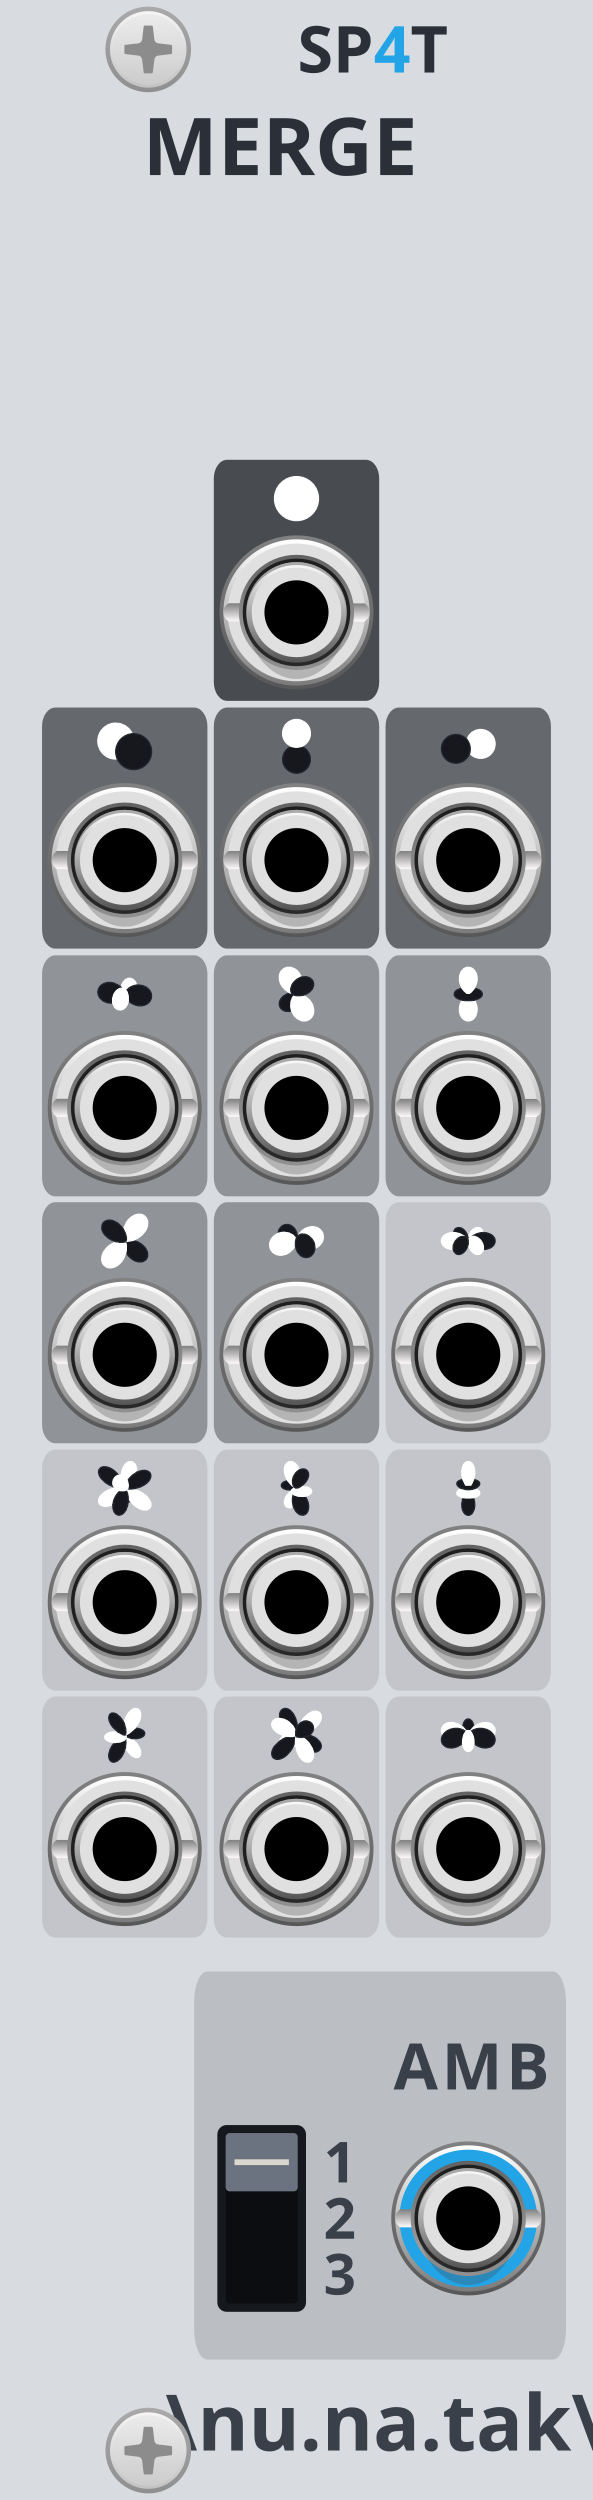
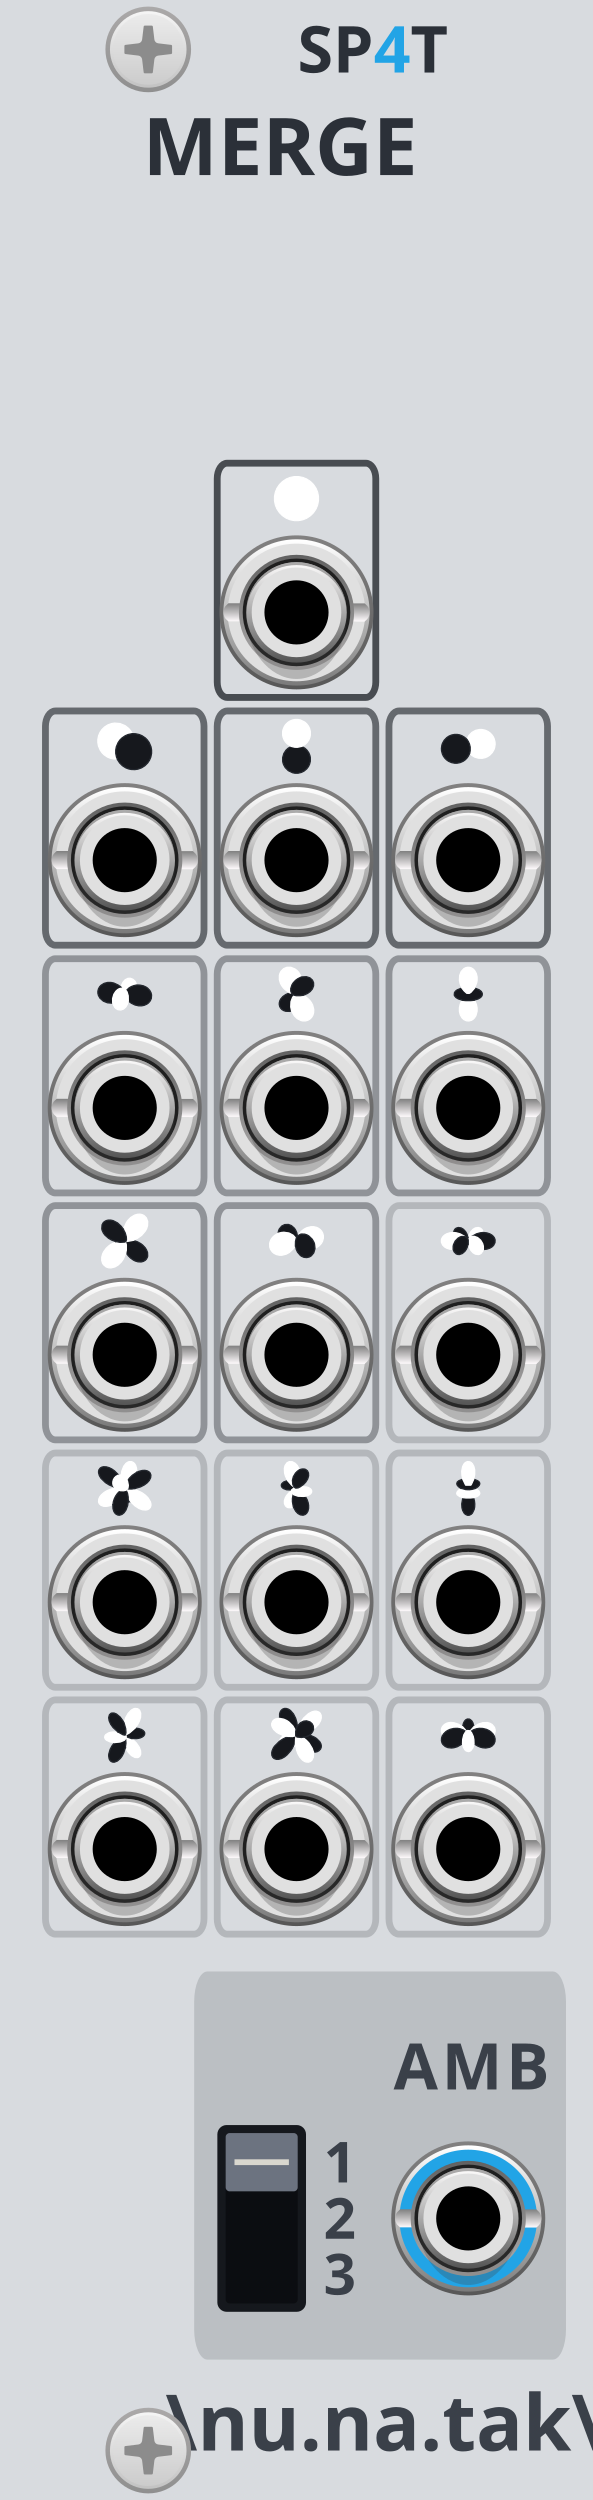
<svg xmlns="http://www.w3.org/2000/svg" xmlns:xlink="http://www.w3.org/1999/xlink" version="1.1" width="30.48mm" height="128.5mm" viewBox="0 0 30.48 128.5" id="svg8">
  <defs id="component-defs">
    <linearGradient id="screw-g1" gradientUnits="userSpaceOnUse" x1="219.999" y1="6477.4" x2="232.999" y2="6477.4" gradientTransform="matrix(6.123234e-17 1 1 -6.123234e-17 -6469.9 -219)">
      <stop offset="0" stop-color="#ABA9A9" id="stop1" />
      <stop offset="1" stop-color="#8F8F8F" id="stop2" />
    </linearGradient>
    <linearGradient id="screw-g2" gradientUnits="userSpaceOnUse" x1="220.687" y1="6477.4" x2="232.311" y2="6477.4" gradientTransform="matrix(6.123234e-17 1 1 -6.123234e-17 -6469.9 -219)">
      <stop offset="0.006" stop-color="#F5F5F5" id="stop3" />
      <stop offset="1" stop-color="#C2C2C2" id="stop4" />
    </linearGradient>
    <linearGradient id="screw-g3" gradientUnits="userSpaceOnUse" x1="221.134" y1="6477.4" x2="231.864" y2="6477.4" gradientTransform="matrix(6.123234e-17 1 1 -6.123234e-17 -6469.9 -219)">
      <stop offset="0.006" stop-color="#EBEBEB" id="stop5" />
      <stop offset="1" stop-color="#CCCCCC" id="stop6" />
    </linearGradient>
    <symbol id="ScrewSilver" viewBox="0 0 15 14.999">
      <circle fill="url(#screw-g1)" cx="7.5" cy="7.499" r="6.5" id="circle6" />
      <circle fill="url(#screw-g2)" cx="7.5" cy="7.499" r="5.812" id="circle7" />
      <circle fill="url(#screw-g3)" cx="7.5" cy="7.499" r="5.365" id="circle8" />
      <path fill="#8C8C8C" d="M10.969,6.81L9.005,6.575C8.704,6.539,8.466,6.301,8.43,5.999L8.196,4.037c-0.01-0.086-0.083-0.15-0.169-0.15H6.973c-0.086,0-0.159,0.064-0.169,0.15l-0.235,1.963C6.533,6.302,6.295,6.54,5.994,6.576L4.031,6.81c-0.086,0.01-0.15,0.083-0.15,0.169v1.054c0,0.086,0.064,0.159,0.15,0.169l1.963,0.235C6.296,8.473,6.533,8.71,6.569,9.012l0.235,1.963c0.01,0.086,0.083,0.15,0.169,0.15h1.054c0.086,0,0.159-0.064,0.169-0.15l0.235-1.963c0.036-0.301,0.274-0.539,0.575-0.575l1.962-0.235c0.086-0.01,0.15-0.083,0.15-0.169V6.979C11.119,6.893,11.054,6.82,10.969,6.81z" id="path8" />
    </symbol>
    <linearGradient id="jack-g16" gradientUnits="userSpaceOnUse" x1="-602.159" y1="1785.691" x2="-578.784" y2="1785.691" gradientTransform="matrix(0,1,1,0,-1773.841,602.399)">
      <stop offset="0" stop-color="#828181" id="stop8" />
      <stop offset="1" stop-color="#575757" id="stop9" />
    </linearGradient>
    <linearGradient id="jack-g17" gradientUnits="userSpaceOnUse" x1="1062.069" y1="-4091.69" x2="1084.274" y2="-4091.69" gradientTransform="rotate(90,-1509.304,-2570.536)">
      <stop offset="0.006" stop-color="#FFFFFF" id="stop10" />
      <stop offset="1" stop-color="#7A7A7A" id="stop11" />
    </linearGradient>
    <linearGradient id="jack-g18" gradientUnits="userSpaceOnUse" x1="58.862" y1="-54.641" x2="58.862" y2="-51.868" gradientTransform="matrix(1,0,0,-1,-47.00625,-41.32658)">
      <stop offset="0" stop-color="#FFFBFD" id="stop12" />
      <stop offset="1" stop-color="#808080" id="stop13" />
    </linearGradient>
    <linearGradient id="jack-g19" gradientUnits="userSpaceOnUse" x1="-1240.793" y1="-381.897" x2="-1223.316" y2="-381.897" gradientTransform="matrix(0,-1,-1,0,-370.0472,-1220.126)">
      <stop offset="0" stop-color="#B0AEAE" id="stop14" />
      <stop offset="1" stop-color="#616161" id="stop15" />
    </linearGradient>
    <linearGradient id="jack-g20" gradientUnits="userSpaceOnUse" x1="-1884.864" y1="21.483" x2="-1884.864" y2="6.22" gradientTransform="rotate(180,-936.5067,12.88983)">
      <stop offset="0" stop-color="#FFFEFE" id="stop16" />
      <stop offset="1" stop-color="#545454" id="stop17" />
    </linearGradient>
    <linearGradient xlink:href="#jack-g16" id="linearGradient17" gradientUnits="userSpaceOnUse" gradientTransform="matrix(0,1,1,0,-1773.841,602.399)" x1="-602.159" y1="1785.691" x2="-578.784" y2="1785.691" />
    <linearGradient xlink:href="#jack-g17" id="linearGradient18" gradientUnits="userSpaceOnUse" gradientTransform="rotate(90,-1509.304,-2570.536)" x1="1062.069" y1="-4091.69" x2="1084.274" y2="-4091.69" />
    <linearGradient xlink:href="#jack-g18" id="linearGradient19" gradientUnits="userSpaceOnUse" gradientTransform="matrix(1,0,0,-1,-47.00625,-41.32658)" x1="58.862" y1="-54.641" x2="58.862" y2="-51.868" />
    <linearGradient xlink:href="#jack-g19" id="linearGradient20" gradientUnits="userSpaceOnUse" gradientTransform="matrix(0,-1,-1,0,-370.0472,-1220.126)" x1="-1240.793" y1="-381.897" x2="-1223.316" y2="-381.897" />
    <linearGradient xlink:href="#jack-g20" id="linearGradient21" gradientUnits="userSpaceOnUse" gradientTransform="rotate(180,-936.5067,12.88983)" x1="-1884.864" y1="21.483" x2="-1884.864" y2="6.22" />
    <linearGradient xlink:href="#jack-g16" id="linearGradient1" gradientUnits="userSpaceOnUse" gradientTransform="matrix(0,1,1,0,-1773.841,602.399)" x1="-602.159" y1="1785.691" x2="-578.784" y2="1785.691" />
    <linearGradient xlink:href="#jack-g17" id="linearGradient2" gradientUnits="userSpaceOnUse" gradientTransform="rotate(90,-1509.304,-2570.536)" x1="1062.069" y1="-4091.69" x2="1084.274" y2="-4091.69" />
    <linearGradient xlink:href="#jack-g18" id="linearGradient3" gradientUnits="userSpaceOnUse" gradientTransform="matrix(1,0,0,-1,-47.00625,-41.32658)" x1="58.862" y1="-54.641" x2="58.862" y2="-51.868" />
    <linearGradient xlink:href="#jack-g19" id="linearGradient4" gradientUnits="userSpaceOnUse" gradientTransform="matrix(0,-1,-1,0,-370.0472,-1220.126)" x1="-1240.793" y1="-381.897" x2="-1223.316" y2="-381.897" />
    <linearGradient xlink:href="#jack-g20" id="linearGradient5" gradientUnits="userSpaceOnUse" gradientTransform="rotate(180,-936.5067,12.88983)" x1="-1884.864" y1="21.483" x2="-1884.864" y2="6.22" />
    <symbol id="SP4TAmbiPort" viewBox="0 0 23.7 23.7">
      <path d="m 11.85,23.615 c -6.445,0 -11.688,-5.243 -11.688,-11.687 0,-6.445 5.243,-11.688 11.688,-11.688 6.445,0 11.687,5.243 11.687,11.688 0,6.444 -5.243,11.687 -11.687,11.687 z" id="path9" style="fill:url(#linearGradient17)" />
      <circle cx="11.85" cy="11.94" r="11.102" id="circle9" style="fill:url(#linearGradient18)" />
      <circle fill="#22A4E6" cx="11.85" cy="11.94" r="10.444" id="circle10" />
      <path d="M 1.521,10.542 1.092,10.958 C 0.652,11.537 0.655,12.339 1.099,12.915 l 0.398,0.369 20.7,0.03 0.402,-0.384 c 0.46,-0.573 0.463,-1.387 0.008,-1.964 L 22.198,10.565 Z" id="path10" style="fill:url(#linearGradient19)" />
      <circle cx="11.85" cy="11.928" r="8.738" id="circle11" style="fill:url(#linearGradient20)" />
      <circle fill="#1f1f1f" cx="11.85" cy="11.928" r="8.167" id="circle12" />
      <path opacity="0.28" fill="#404040" d="m 11.85,4.297 c 4.213,0 7.629,3.782 7.629,8.448 0,4.666 -3.415,9.288 -7.629,9.288 -4.213,0 -7.629,-4.622 -7.629,-9.288 0,-4.666 3.415,-8.448 7.629,-8.448 z" id="path12" />
      <circle cx="11.85" cy="11.928" r="7.631" id="circle13" style="fill:url(#linearGradient21)" />
      <circle fill="#e0e0e0" cx="11.85" cy="11.928" r="6.8" id="circle14" />
      <g opacity="0.43" id="g16">
        <path fill="#404040" d="m 11.85,4.746 c 4.175,0 7.561,3.257 7.623,7.296 0.001,-0.038 0.006,-0.075 0.006,-0.114 0,-4.215 -3.415,-7.631 -7.629,-7.631 -4.213,0 -7.629,3.417 -7.629,7.631 0,0.038 0.005,0.076 0.006,0.114 0.062,-4.039 3.448,-7.296 7.623,-7.296 z" id="path14" />
        <path opacity="0.28" fill="#404040" d="m 4.227,12.042 c -0.001,0.037 -0.006,0.073 -0.006,0.111 0,4.091 3.415,7.407 7.629,7.407 -4.175,-0 -7.561,-3.356 -7.623,-7.517 z" id="path15" />
        <path opacity="0.28" fill="#404040" d="m 11.85,19.559 c 4.213,0 7.629,-3.316 7.629,-7.407 0,-0.037 -0.005,-0.073 -0.006,-0.111 -0.062,4.162 -3.448,7.517 -7.623,7.517 z" id="path16" />
      </g>
      <circle fill="#000000" cx="11.85" cy="11.928" r="4.867" id="circle16" />
    </symbol>
    <symbol id="PJ301M" viewBox="0 0 23.7 23.7">
      <path d="m 11.85,23.615 c -6.445,0 -11.688,-5.243 -11.688,-11.687 0,-6.445 5.243,-11.688 11.688,-11.688 6.445,0 11.687,5.243 11.687,11.688 0,6.444 -5.243,11.687 -11.687,11.687 z" id="path1" style="fill:url(#linearGradient1)" />
      <circle cx="11.85" cy="11.94" r="11.102" id="circle1" style="fill:url(#linearGradient2)" />
      <circle fill="#e0e0e0" cx="11.85" cy="11.94" r="10.444" id="circle2" />
      <path d="M 1.521,10.542 1.092,10.958 C 0.652,11.537 0.655,12.339 1.099,12.915 l 0.398,0.369 20.7,0.03 0.402,-0.384 c 0.46,-0.573 0.463,-1.387 0.008,-1.964 L 22.198,10.565 Z" id="path2" style="fill:url(#linearGradient3)" />
      <circle cx="11.85" cy="11.928" r="8.738" id="circle3" style="fill:url(#linearGradient4)" />
      <circle fill="#1f1f1f" cx="11.85" cy="11.928" r="8.167" id="circle4" />
      <path opacity="0.28" fill="#404040" d="m 11.85,4.297 c 4.213,0 7.629,3.782 7.629,8.448 0,4.666 -3.415,9.288 -7.629,9.288 -4.213,0 -7.629,-4.622 -7.629,-9.288 0,-4.666 3.415,-8.448 7.629,-8.448 z" id="path4" />
      <circle cx="11.85" cy="11.928" r="7.631" id="circle5" style="fill:url(#linearGradient5)" />
      <circle fill="#e0e0e0" cx="11.85" cy="11.928" r="6.8" id="circle9-9" />
      <g opacity="0.43" id="g11">
        <path fill="#404040" d="m 11.85,4.746 c 4.175,0 7.561,3.257 7.623,7.296 0.001,-0.038 0.006,-0.075 0.006,-0.114 0,-4.215 -3.415,-7.631 -7.629,-7.631 -4.213,0 -7.629,3.417 -7.629,7.631 0,0.038 0.005,0.076 0.006,0.114 0.062,-4.039 3.448,-7.296 7.623,-7.296 z" id="path9-7" />
        <path opacity="0.28" fill="#404040" d="m 4.227,12.042 c -0.001,0.037 -0.006,0.073 -0.006,0.111 0,4.091 3.415,7.407 7.629,7.407 -4.175,-0 -7.561,-3.356 -7.623,-7.517 z" id="path10-5" />
        <path opacity="0.28" fill="#404040" d="m 11.85,19.559 c 4.213,0 7.629,-3.316 7.629,-7.407 0,-0.037 -0.005,-0.073 -0.006,-0.111 -0.062,4.162 -3.448,7.517 -7.623,7.517 z" id="path11" />
      </g>
      <circle fill="#000000" cx="11.85" cy="11.928" r="4.867" id="circle11-6" />
    </symbol>
    <symbol id="SP4TSwitchThree" viewBox="0 0 13.457 28.348">
      <rect fill="#15181D" x="0" y="0" width="13.457" height="28.348" rx="1.418" id="rect29" />
      <rect fill="#0B0D11" x="1.258" y="1.216" width="10.941" height="25.862" rx="0.6" id="rect30" />
      <rect fill="#6C7380" x="1.258" y="1.216" width="10.941" height="8.847" rx="0.6" id="rect31" />
      <rect fill="#D9D7CE" x="2.6" y="5.201" width="8.257" height="0.877" id="rect32" />
    </symbol>
  </defs>
  <g id="panel">
    <rect id="background" x="0" y="0" width="30.48" height="128.5" fill="#d8dbdf" />
    <rect style="fill:#bbbfc3;stroke:none;stroke-width:0.915" id="rect138-0" width="19.112" height="19.948" x="9.98" y="101.335" rx="0.677" ry="1.552" />
    <text id="brand" x="19.76" y="125.958" font-family="'Rounded Mplus 1c', 'Arial Rounded MT Bold', sans-serif" font-size="4" font-weight="700" text-anchor="middle" fill="#3a4049">\nu.na.tak\</text>
    <text x="24.135" y="107.4" id="text46" style="font-weight:600;font-size:3.3px;font-family:'Barlow Condensed', 'Arial Narrow', sans-serif;letter-spacing:0.2;text-anchor:middle;fill:#3a4049">
      <tspan id="tspan85" x="24.235" y="107.4">AMB</tspan>
    </text>
    <g id="g1" transform="translate(27.285,4.221)">
      <text id="title" x="-12.889" y="4.779" style="font-weight:bold;font-size:4.1px;font-family:'Rounded Mplus 1c', 'Arial Rounded MT Bold', sans-serif;text-anchor:middle;fill:#2b3038">
        <tspan id="tspan16" x="-12.889" y="4.779">MERGE</tspan>
      </text>
      <text id="text150" x="-8.13" y="-0.493" style="font-weight:bold;font-size:3.321px;font-family:'Rounded Mplus 1c', 'Arial Rounded MT Bold', sans-serif;text-anchor:middle;fill:#2b3038;stroke-width:0.81">
        <tspan id="tspan153" x="-8.13" y="-0.493" style="stroke-width:0.81">SP<tspan fill="#22a4e6" id="title-accent">4</tspan>T</tspan>
      </text>
    </g>
-     <rect style="opacity:0.8;fill:#484c51;stroke:none" id="rect34" width="8.5" height="12.39" x="19.818" y="36.369" rx="0.684" ry="0.964" />
-     <rect style="opacity:0.8;fill:#484c51;stroke:none" id="rect21" width="8.5" height="12.39" x="10.99" y="36.369" rx="0.684" ry="0.964" />
-     <rect style="opacity:0.8;fill:#484c51;stroke:none" id="rect47" width="8.5" height="12.39" x="2.161" y="36.369" rx="0.684" ry="0.964" />
+     <rect style="opacity:0.8;fill:none;stroke:#484c51;stroke-width:0.35" id="rect34" width="8.15" height="12.04" x="19.993" y="36.544" rx="0.509" ry="0.789" />
+     <rect style="opacity:0.8;fill:none;stroke:#484c51;stroke-width:0.35" id="rect21" width="8.15" height="12.04" x="11.165" y="36.544" rx="0.509" ry="0.789" />
+     <rect style="opacity:0.8;fill:none;stroke:#484c51;stroke-width:0.35" id="rect47" width="8.15" height="12.04" x="2.336" y="36.544" rx="0.509" ry="0.789" />
    <g fill-rule="evenodd" stroke-width="2.2" stroke-linejoin="round" id="g2-7" transform="matrix(0.03,0,0,0.03,22.57143,36.86622)">
      <path d="m 73.72,70.32 -6.6,-0.21 -6.19,-1.85 -4.54,-2.69 -4.22,-4.02 1.03,-4.33 -0.21,-7.63 -1.65,-5.37 -3.71,-5.98 3.3,-6.81 5.26,-5.46 6.39,-3.51 6.6,-1.44 h 3.92 l 5.37,1.03 5.15,2.27 3.51,2.47 2.99,2.99 2.48,3.51 1.65,3.51 1.44,5.57 0.21,4.12 -0.83,5.57 -1.03,3.1 -2.89,5.15 -4.43,4.65 -3.72,2.47 -4.33,1.86 z" id="path1-0" style="fill:#ffffff;stroke:#ffffff" />
      <path d="M 30.61,78.78 H 26.69 L 21.33,77.74 16.17,75.48 12.66,73 9.67,70.01 7.2,66.5 5.55,63 4.1,57.43 3.9,53.3 l 0.82,-5.57 1.03,-3.09 2.89,-5.16 4.44,-4.64 3.71,-2.48 4.33,-1.85 4.95,-1.03 h 5.16 l 3.51,0.61 4.12,1.45 4.54,2.68 4.23,3.61 2.47,3.92 1.86,4.12 1.24,5.16 v 6.19 l -0.83,4.74 -2.68,5.16 -2.27,3.1 -2.78,2.78 -3.51,2.48 -5.16,2.26 z" id="path2-4" style="fill:#16181d;stroke:#23272e" />
    </g>
    <g fill-rule="evenodd" stroke-width="2.2" stroke-linejoin="round" id="g2-0" transform="matrix(0.03,0,0,0.03,13.74278,36.86622)">
      <path d="m 52.59,95.9 h -5.38 l -3.98,-0.8 -7.37,-3.58 -5.28,-5.28 -2.78,-4.98 -1,-2.98 -0.6,-2.99 v -6.17 l 1.99,-6.97 3.59,-5.58 3.48,-3.28 4.39,-2.59 0.79,-1 8.17,1.79 4.58,-0.2 6.17,-1.59 0.8,1 4.38,2.59 3.28,3.08 3.19,4.58 1.79,4.38 0.8,3.79 v 6.17 l -1.2,4.98 -1.99,4.18 -2.99,3.98 -4.68,3.89 -4.38,2.19 z" id="path1-6" style="fill:#16181d;stroke:#23272e" />
      <path d="M 51.19,51.49 46.61,51.29 40.64,49.9 34.27,45.72 30.98,42.23 28.79,38.85 27,34.47 26.2,30.68 v -6.17 l 0.6,-2.99 2.19,-5.37 2.19,-3.39 3.69,-3.68 3.18,-2.19 5.18,-2.19 3.98,-0.8 h 5.38 l 3.98,0.8 7.37,3.58 3.29,2.89 3.18,4.18 1.99,4.18 1.2,4.98 v 6.17 l -0.8,3.79 -1.79,4.38 -2.99,4.38 -3.48,3.29 -5.38,3.38 z" id="path2-5" style="fill:#ffffff;stroke:#ffffff" />
    </g>
    <g fill-rule="evenodd" stroke-width="2.2" stroke-linejoin="round" id="g2-3" transform="matrix(0.03,0,0,0.03,4.91514,36.86712)">
      <path d="M 36.89,71.46 H 31.24 L 25.07,70.17 20.19,68.12 14.54,64.26 11.32,61.05 7.98,56.42 4.9,49.23 3.87,43.58 v -5.66 l 1.29,-6.42 2.31,-5.4 3.08,-4.63 4.76,-4.75 5.65,-3.6 6.43,-2.31 5.14,-0.77 9.25,0.77 8.73,3.6 6.04,4.75 2.83,3.34 3.34,5.4 -1.16,0.64 -5.91,1.03 -6.68,3.08 -3.85,2.83 -3.47,3.47 -3.09,4.37 -3.08,7.19 -1.03,5.66 0.26,7.71 z" id="path1-85" style="fill:#ffffff;stroke:#ffffff" />
      <path d="m 67.22,89.7 -6.43,-0.25 -4.62,-1.03 -4.63,-1.8 -5.65,-3.6 -4.76,-4.75 -4.36,-6.68 0.25,-0.52 -1.28,-2.82 -1.29,-6.43 v -5.65 l 1.03,-5.66 3.08,-7.19 3.09,-4.37 3.47,-3.47 5.65,-3.85 4.88,-2.06 7.2,-1.54 5.65,0.25 6.17,1.29 4.88,2.06 5.66,3.85 3.21,3.21 3.34,4.63 3.08,7.19 1.03,5.66 v 5.65 l -1.28,6.43 -2.32,5.39 -3.08,4.63 -4.75,4.75 -5.66,3.6 -6.42,2.31 z" id="path2-1" style="fill:#16181d;stroke:#23272e" />
    </g>
-     <rect style="fill:#484c51;stroke:none" id="rect137" width="8.5" height="12.39" x="10.99" y="23.633" rx="0.684" ry="0.964" />
+     <rect style="fill:none;stroke:#484c51;stroke-width:0.35" id="rect137" width="8.15" height="12.04" x="11.165" y="23.808" rx="0.509" ry="0.789" />
    <path d="M 15.342,26.763 H 15.137 l -0.224,-0.043 -0.2,-0.081 -0.2,-0.134 -0.15,-0.15 -0.134,-0.2 -0.081,-0.2 -0.043,-0.224 v -0.205 l 0.043,-0.224 0.081,-0.2 0.134,-0.2 0.15,-0.15 0.2,-0.134 0.2,-0.081 0.224,-0.043 h 0.205 l 0.224,0.043 0.2,0.081 0.2,0.134 0.15,0.15 0.134,0.2 0.081,0.2 0.043,0.224 v 0.205 l -0.043,0.224 -0.081,0.2 -0.134,0.2 -0.15,0.15 -0.2,0.134 -0.2,0.081 z" id="path1-2" style="fill:#ffffff;fill-rule:evenodd;stroke:#ffffff;stroke-width:0.054;stroke-linejoin:round" />
-     <rect style="opacity:0.5;fill:#484c51;stroke:none" id="rect40" width="8.5" height="12.39" x="19.818" y="49.103" rx="0.684" ry="0.964" />
-     <rect style="opacity:0.5;fill:#484c51;stroke:none" id="rect41" width="8.5" height="12.39" x="10.99" y="49.103" rx="0.684" ry="0.964" />
-     <rect style="opacity:0.5;fill:#484c51;stroke:none" id="rect42" width="8.5" height="12.39" x="2.161" y="49.103" rx="0.684" ry="0.964" />
+     <rect style="opacity:0.5;fill:none;stroke:#484c51;stroke-width:0.35" id="rect40" width="8.15" height="12.04" x="19.993" y="49.278" rx="0.509" ry="0.789" />
+     <rect style="opacity:0.5;fill:none;stroke:#484c51;stroke-width:0.35" id="rect41" width="8.15" height="12.04" x="11.165" y="49.278" rx="0.509" ry="0.789" />
+     <rect style="opacity:0.5;fill:none;stroke:#484c51;stroke-width:0.35" id="rect42" width="8.15" height="12.04" x="2.336" y="49.278" rx="0.509" ry="0.789" />
    <g fill-rule="evenodd" stroke-width="2.2" stroke-linejoin="round" id="g4-59" transform="matrix(0.03,0,0,0.03,13.74293,49.59772)">
      <path d="M 38.02,79.63 31.6,79.42 28.18,78.35 24.97,76.42 22.51,73.75 21.22,71.4 20.37,67.97 v -2.78 l 0.85,-3.64 1.5,-2.99 3.75,-4.39 4.92,-3.42 6.63,-3 h 1.28 l 2.14,0.86 3.21,2.78 1.61,0.54 -3,3.63 -2.78,7.28 -0.43,8.98 1.71,7.06 z" id="path1-83" style="fill:#16181d;stroke:#23272e" />
      <path d="m 41.44,48.61 -3.21,-0.86 -2.99,-1.92 -4.92,-3.64 -2.89,-2.89 -3,-4.06 -2.14,-4.07 -1.71,-5.99 v -7.27 l 0.86,-3.21 1.92,-3.85 4.39,-4.39 5.56,-2.35 h 7.06 l 6.85,2.78 3.42,2.57 2.89,3.1 4.71,7.91 -0.54,0.75 -5.56,2.36 -3.85,2.78 -3.75,3.96 -2.35,3.63 -2.14,6.42 v 4.5 z" id="path2-0" style="fill:#ffffff;stroke:#ffffff" />
      <path d="M 65.19,95.89 H 60.7 l -3,-0.64 -6.42,-3.21 -5.02,-4.81 -4.71,-7.92 -1.5,-7.49 0.43,-8.98 2.78,-7.28 2.89,-3.53 3.21,0.64 h 6.84 l 5.35,-0.64 5.57,3.64 5.24,4.81 2.99,4.07 2.14,4.06 1.93,7.71 -0.22,5.56 -1.28,4.28 -2.14,3.64 -2.89,2.88 -3.63,2.14 z" id="path3-90" style="fill:#ffffff;stroke:#ffffff" />
      <path d="m 56.2,52.67 h -6.84 l -3,-0.64 -2.78,-1.28 -1.82,-1.82 -1.71,-4.06 v -4.5 l 2.14,-6.42 2.35,-3.63 3.75,-3.96 3.85,-2.78 6.2,-3 8.56,-0.43 5.99,1.93 4.39,3.96 1.92,4.49 v 5.35 l -2.13,5.35 -3.75,4.38 -4.49,3.21 -7.06,3.21 z" id="path4-7" style="fill:#16181d;stroke:#23272e" />
    </g>
    <g fill-rule="evenodd" stroke-width="2.2" stroke-linejoin="round" id="g3-6" transform="matrix(0.03,0,0,0.03,22.57143,49.60072)">
      <path d="M 51.01,95.9 46.57,95.5 42.33,93.48 39.21,90.55 36.18,85.31 34.77,79.46 V 73.4 l 1.21,-5.85 3.13,-7.36 6.05,0.81 h 9.48 l 6.05,-0.81 3.13,7.36 1.21,5.85 v 5.85 l -2.02,7.47 -2.42,3.83 -2.32,2.32 -2.82,1.82 z" id="path1-838" style="fill:#ffffff;stroke:#ffffff" />
      <path d="m 54.64,61 h -9.48 l -6.26,-0.61 -0.6,-0.6 -5.45,-1.62 -4.03,-2.42 -2.53,-3.13 -0.4,-1.21 0.4,-4.23 1.92,-2.53 2.62,-2.01 8.07,-3.23 6.46,7.46 3.03,1.82 4.03,-0.2 4.54,-4.14 3.93,-4.94 7.67,3.02 3.73,2.93 1.62,3.03 v 3.02 l -1.01,2.22 -1.92,2.12 -4.03,2.42 -5.45,1.62 -0.61,0.6 z" id="path2-6" style="fill:#16181d;stroke:#23272e" />
      <path d="m 51.41,48.69 -4.03,-0.2 -4.54,-4.14 -3.84,-4.84 -3.02,-7.26 -1.21,-5.86 0.4,-8.47 2.62,-6.66 4.54,-4.94 3.03,-1.61 3.43,-0.81 3.63,0.2 3.03,1.01 2.82,1.82 2.32,2.32 3.03,5.24 1.41,5.85 v 6.05 l -0.6,3.64 -3.64,9.48 -6.35,7.36 z" id="path3-1" style="fill:#ffffff;stroke:#ffffff" />
    </g>
    <g fill-rule="evenodd" stroke-width="2.2" stroke-linejoin="round" id="g4-5" transform="matrix(0.03,0,0,0.03,4.91424,49.60072)">
      <path d="m 52.58,43.75 -3.37,-3.17 -1.99,-0.79 -2.57,-0.2 -0.7,-0.89 0.8,-4.36 1.98,-4.56 3.86,-4.47 4.76,-2.37 3.97,-0.2 4.36,1.58 3.47,3.08 1.19,1.78 1.98,5.35 -5.05,0.9 -5.36,2.18 -4.36,2.97 z" id="path1-8" style="fill:#ffffff;stroke:#ffffff" />
      <path d="M 29.38,65.56 20.26,64.77 13.32,62 7.67,57.14 4.89,52.38 3.9,48.41 v -3.57 l 0.99,-3.96 1.99,-3.57 2.28,-2.48 5.35,-3.37 6.15,-1.58 h 5.55 l 4.95,0.99 7.34,3.37 5.16,3.76 0.89,1.49 -3.67,0.89 -3.17,1.79 -3.08,2.87 -2.18,2.98 -1.78,3.57 -1.39,4.95 z" id="path2-8" style="fill:#16181d;stroke:#23272e" />
      <path d="m 79.15,69.93 h -5.56 l -6.14,-1.39 -6.15,-2.98 -5.45,-4.06 -0.2,-9.91 -1.19,-4.17 -1.98,-3.57 4.86,-4.66 3.76,-2.18 4.17,-1.58 5.15,-1.19 5.55,0.2 5.75,1.18 4.76,2.19 2.58,1.78 3.67,3.87 2.18,3.96 0.99,3.97 -0.4,5.75 -1.78,4.16 -3.07,3.67 -2.98,2.18 -4.56,1.98 z" id="path3-9" style="fill:#16181d;stroke:#23272e" />
      <path d="m 43.26,77.06 -5.16,-0.59 -3.17,-1.78 -2.28,-2.28 -3.37,-6.75 -0.2,-7.93 2.18,-7.53 3.37,-5.16 3.08,-2.87 3.17,-1.79 5.35,-0.79 4.17,1.79 3.47,4.65 1.98,6.75 0.2,9.12 -1.79,5.75 -2.57,4.36 -3.87,3.47 z" id="path4-4" style="fill:#ffffff;stroke:#ffffff" />
    </g>
-     <rect style="opacity:0.15;fill:#484c51;stroke:none" id="rect98" width="8.5" height="12.39" x="19.818" y="61.794" rx="0.684" ry="0.964" />
-     <rect style="opacity:0.5;fill:#484c51;stroke:none" id="rect99" width="8.5" height="12.39" x="10.99" y="61.794" rx="0.684" ry="0.964" />
-     <rect style="opacity:0.5;fill:#484c51;stroke:none" id="rect100" width="8.5" height="12.39" x="2.161" y="61.794" rx="0.684" ry="0.964" />
+     <rect style="opacity:0.25;fill:none;stroke:#484c51;stroke-width:0.35" id="rect98" width="8.15" height="12.04" x="19.993" y="61.969" rx="0.509" ry="0.789" />
+     <rect style="opacity:0.5;fill:none;stroke:#484c51;stroke-width:0.35" id="rect99" width="8.15" height="12.04" x="11.165" y="61.969" rx="0.509" ry="0.789" />
+     <rect style="opacity:0.5;fill:none;stroke:#484c51;stroke-width:0.35" id="rect100" width="8.15" height="12.04" x="2.336" y="61.969" rx="0.509" ry="0.789" />
    <g fill-rule="evenodd" stroke-width="2.2" stroke-linejoin="round" id="g4-9" transform="matrix(0.03,0,0,0.03,4.91469,62.29178)">
      <path d="m 78.06,85.77 -5.52,-0.24 -4.6,-1.37 -3.22,-1.61 -4.83,-3.46 -4.02,-4.02 -2.77,-3.91 -1.15,-0.69 0.93,-11.73 -0.47,-3.68 -1.26,-4.03 0.92,-0.69 h 4.83 l 8.74,-1.83 0.92,0.91 5.29,1.85 5.75,3.21 2.99,2.3 4.25,4.49 2.31,3.68 1.83,4.6 0.24,6.21 -0.47,1.84 -1.84,3.45 -1.95,1.95 -3.22,1.84 z" id="path1-67" style="fill:#16181d;stroke:#23272e" />
      <path d="m 54.14,50.58 -2.19,-0.35 0.93,-2.76 -0.69,-6.9 -2.07,-5.98 -2.31,-4.14 v -1.38 l 5.07,-11.04 2.99,-4.14 4.25,-4.26 6.67,-4.14 4.83,-1.38 4.37,-0.23 3.45,0.69 3.45,1.61 4.02,4.03 2.31,6.21 -0.24,7.13 -1.6,5.06 -2.07,3.91 -6.33,7.47 -7.36,5.29 -5.06,2.31 -0.92,0.92 z" id="path2-89" style="fill:#ffffff;stroke:#ffffff" />
      <path d="m 26.31,95.89 -4.14,-0.23 -4.14,-1.38 -4.48,-3.8 -1.62,-2.53 -1.38,-4.6 V 77.6 l 1.38,-5.29 1.84,-3.91 4.37,-5.98 4.26,-4.03 3.45,-2.52 7.36,-3.68 0.92,-0.92 1.84,-0.24 5.75,1.16 h 5.98 l 3.45,-0.92 1.5,5.17 v 8.97 l -0.92,4.14 0.22,1.15 -0.68,0.69 -3.68,9.2 -3.68,5.29 -5.41,5.18 -5.52,3.22 z" id="path3-7" style="fill:#ffffff;stroke:#ffffff" />
      <path d="m 50,51.73 -8.28,0.46 -5.75,-1.16 -1.84,0.24 -0.92,-0.93 -5.29,-1.83 -5.75,-3.23 -6.33,-5.63 -2.53,-3.45 -2.07,-4.37 -0.69,-2.76 0.47,-6.9 1.83,-3.45 1.96,-1.95 3.22,-1.85 3.68,-0.92 h 3.91 l 4.37,0.92 7.59,3.91 6.33,5.87 2.75,3.91 1.15,0.69 v 1.15 l 2.99,5.75 1.85,6.67 0.23,4.6 -0.93,2.99 z" id="path4-5" style="fill:#16181d;stroke:#23272e" />
    </g>
    <g fill-rule="evenodd" stroke-width="2.2" stroke-linejoin="round" id="g4-52" transform="matrix(0.03,0,0,0.03,13.74308,62.28833)">
      <path d="m 49.14,46 -4.11,-5.18 -3.24,-2.37 -4.75,-2.16 -8.64,-1.3 -5.61,0.65 -4.54,1.51 0.76,-4.43 1.3,-3.24 4.21,-5.07 5.18,-2.59 6.26,-0.22 5.19,1.94 5.07,4.43 1.94,2.81 2.16,4.75 1.3,6.05 -1.51,1.94 z" id="path1-4" style="fill:#16181d;stroke:#23272e" />
      <path d="m 81.75,62.85 -0.33,-4.86 -1.51,-5.61 -3.02,-5.4 -4.21,-4.43 -4.76,-3.02 -5.18,-1.52 h -4.32 l -5.07,1.84 2.37,-3.67 3.35,-3.56 4.32,-3.24 4.32,-2.16 7.13,-1.73 h 4.31 l 4.97,1.08 3.24,1.51 3.24,2.38 2.48,2.91 1.73,3.24 1.08,4.1 v 4.54 l -1.51,5.4 -1.94,3.45 -3.78,4.21 z" id="path2-9" style="fill:#ffffff;stroke:#ffffff" />
      <path d="M 24.95,74.3 H 20.63 L 15.66,73.22 11.34,71.06 8.43,68.57 5.4,64.25 4.11,60.37 3.89,54.54 l 0.65,-3.03 1.73,-4.1 2.59,-3.67 3.56,-3.35 5.62,-3.46 5.83,-1.51 4.53,-0.43 8.64,1.3 6.91,3.67 4.43,4.86 0.65,1.94 -0.87,3.67 v 6.48 l -4.1,6.7 -6.37,5.93 -5.61,3.03 z" id="path3-4" style="fill:#ffffff;stroke:#ffffff" />
      <path d="M 67.49,78.4 62.74,77.97 58.64,76.24 56.48,74.73 51.62,69 49.46,64.25 48.6,59.93 l -0.65,-0.86 0.21,-8.64 1.52,-6.05 1.94,-2.8 0.11,-0.97 0.43,0.43 4.32,-2.59 1.94,-0.44 5.62,0.22 3.88,1.3 3.03,1.72 5.94,5.73 3.02,5.4 0.86,2.59 0.87,7.99 -2.16,7.34 -4.21,5.08 -3.24,1.94 z" id="path4-47" style="fill:#16181d;stroke:#23272e" />
    </g>
    <g fill-rule="evenodd" stroke-width="2.2" stroke-linejoin="round" id="g6" transform="matrix(0.03,0,0,0.03,22.57143,62.29118)">
      <path d="m 50,48.16 -0.1,-4.54 0.78,-0.77 1.35,-4.64 2.32,-4.25 3.77,-4.16 3.86,-2.32 5.03,-0.77 3.67,1.16 2.61,2.22 1.74,3.09 0.48,2.23 -6.76,0.77 -7.73,2.71 -8.89,5.41 -1.45,1.83 z" id="path1-9" style="fill:#ffffff;stroke:#ffffff" />
      <path d="M 49.81,48.16 49.32,46.52 47.68,44.3 38.4,38.69 31.06,36.18 24.1,35.41 l 2.61,-5.51 2.42,-2.03 3.67,-1.16 5.02,0.77 3.87,2.32 3.77,4.16 2.32,4.25 1.35,4.64 0.77,0.77 z" id="path2-55" style="fill:#16181d;stroke:#23272e" />
      <path d="M 23.91,64.59 17.92,63.82 13.08,62.27 9.41,60.15 6.03,56.76 3.9,51.93 v -4.06 l 0.78,-2.51 1.93,-3.09 2.8,-2.61 3.67,-2.13 4.84,-1.54 5.99,-0.78 5.22,0.58 6.57,1.74 8.12,4.45 h -4.45 l -3.48,0.97 -4.44,2.7 -2.81,2.8 -2.12,3.1 -1.94,4.63 -0.58,2.71 z" id="path3-6" style="fill:#ffffff;stroke:#ffffff" />
      <path d="m 75.9,64.59 -0.1,-5.7 -0.58,-2.71 -1.93,-4.63 -2.13,-3.1 -2.8,-2.8 -4.44,-2.7 -3.48,-0.97 -4.64,0.39 0.19,-0.39 8.12,-4.45 6.57,-1.74 5.22,-0.58 5.99,0.78 4.83,1.54 3.67,2.13 2.61,2.42 1.74,2.51 1.16,3.28 -0.19,4.84 -2.51,4.83 -2.81,2.61 -3.67,2.12 -4.83,1.55 z" id="path4-1" style="fill:#16181d;stroke:#23272e" />
      <path d="M 67.01,73.1 61.98,72.32 58.12,70 54.35,65.85 51.64,60.63 50.68,56.96 49.9,56.18 v -7.92 l 1.94,-3.67 2.99,-2.03 2.13,-0.58 h 3.48 l 5.41,1.93 5.31,4.54 3.48,6 1.16,4.44 v 5.8 l -0.77,1.93 -3,4.35 -2.51,1.55 z" id="path5" style="fill:#ffffff;stroke:#ffffff" />
      <path d="M 34.73,73.1 31.64,72.9 29.13,71.94 25.74,68.55 24,64.69 v -5.8 l 0.58,-2.71 2.9,-6.18 4.74,-4.93 3.67,-2.12 2.51,-0.78 h 5.42 l 2.89,1.36 2.61,2.99 0.58,1.74 v 7.92 l -0.77,0.78 -0.97,3.67 -1.74,3.67 -2.31,3.29 -4.35,3.77 z" id="path6" style="fill:#16181d;stroke:#23272e" />
    </g>
-     <rect style="opacity:0.15;fill:#484c51;stroke:none" id="rect158" width="8.5" height="12.39" x="19.818" y="74.511" rx="0.684" ry="0.964" />
-     <rect style="opacity:0.15;fill:#484c51;stroke:none" id="rect159" width="8.5" height="12.39" x="10.99" y="74.511" rx="0.684" ry="0.964" />
-     <rect style="opacity:0.15;fill:#484c51;stroke:none" id="rect160" width="8.5" height="12.39" x="2.161" y="74.511" rx="0.684" ry="0.964" />
-     <rect style="opacity:0.15;fill:#484c51;stroke:none" id="rect224" width="8.5" height="12.39" x="19.818" y="87.2" rx="0.684" ry="0.964" />
-     <rect style="opacity:0.15;fill:#484c51;stroke:none" id="rect225" width="8.5" height="12.39" x="10.99" y="87.2" rx="0.684" ry="0.964" />
-     <rect style="opacity:0.15;fill:#484c51;stroke:none" id="rect226" width="8.5" height="12.39" x="2.161" y="87.2" rx="0.684" ry="0.964" />
+     <rect style="opacity:0.25;fill:none;stroke:#484c51;stroke-width:0.35" id="rect158" width="8.15" height="12.04" x="19.993" y="74.686" rx="0.509" ry="0.789" />
+     <rect style="opacity:0.25;fill:none;stroke:#484c51;stroke-width:0.35" id="rect159" width="8.15" height="12.04" x="11.165" y="74.686" rx="0.509" ry="0.789" />
+     <rect style="opacity:0.25;fill:none;stroke:#484c51;stroke-width:0.35" id="rect160" width="8.15" height="12.04" x="2.336" y="74.686" rx="0.509" ry="0.789" />
+     <rect style="opacity:0.25;fill:none;stroke:#484c51;stroke-width:0.35" id="rect224" width="8.15" height="12.04" x="19.993" y="87.375" rx="0.509" ry="0.789" />
+     <rect style="opacity:0.25;fill:none;stroke:#484c51;stroke-width:0.35" id="rect225" width="8.15" height="12.04" x="11.165" y="87.375" rx="0.509" ry="0.789" />
+     <rect style="opacity:0.25;fill:none;stroke:#484c51;stroke-width:0.35" id="rect226" width="8.15" height="12.04" x="2.336" y="87.375" rx="0.509" ry="0.789" />
    <g fill-rule="evenodd" stroke-width="2.2" stroke-linejoin="round" id="g8" transform="matrix(0.03,0,0,0.03,4.91469,75.00545)">
      <path stroke="#23272e" d="m 68.08,52.17 -1.37,-0.22 -3.55,-1.03 3.55,-0.58 z M 56.41,73 l -0.57,-0.57 0.11,-5.84 4.01,5.61 -0.35,0.57 z" id="path1-5" style="fill:#16181d" />
      <path d="m 54.58,37.07 -2.86,-4.92 -2.86,-2.86 -2.75,-1.6 -2.17,-0.58 0.91,-6.63 3.43,-8.7 3.78,-4.69 2.52,-1.83 2.74,-1.15 h 4.35 l 3.21,1.61 2.17,2.17 1.6,2.75 1.37,4.57 0.46,6.87 -7.66,5.38 -4.92,4.92 z" id="path2-91" style="fill:#ffffff;stroke:#ffffff" />
      <path d="M 17.96,80.78 13.61,80.55 9.26,78.95 6.4,76.32 5.49,74.49 5.03,72.66 l 0.46,-4.58 1.83,-3.89 2.52,-3.2 4.92,-4.24 4.12,-2.52 5.03,-2.28 8.24,-2.52 h 0.91 l 4.35,2.97 4.58,1.15 0.34,0.34 -4.8,4.58 -3.21,4.57 -2.74,5.73 -2.29,8.92 -6.07,2.18 z" id="path3-3" style="fill:#ffffff;stroke:#ffffff" />
      <path d="m 86.16,86.96 -5.95,-0.46 -5.72,-2.06 -7.1,-4.57 -6.29,-6.07 -5.26,-7.32 -0.92,-7.1 -2.4,-6.75 2.06,-1.6 7.78,-0.23 5.95,1.37 11.21,5.27 5.72,4.12 4.47,4.46 4.12,6.87 0.91,3.66 v 2.74 l -0.91,2.98 -2.18,2.63 -2.52,1.37 z" id="path4-8" style="fill:#ffffff;stroke:#ffffff" />
      <path d="M 31.23,47.37 23.45,44.16 16.82,40.04 9.15,32.61 6.4,28.03 5.03,23.22 v -2.74 l 0.69,-2.52 2.4,-3.09 2.52,-1.37 2.97,-0.69 4.81,0.23 4.8,1.37 4.58,2.29 4.58,3.21 7.21,7.2 -4.69,2.18 -2.64,2.63 -1.83,3.2 -0.91,3.67 v 3.43 z" id="path5-8" style="fill:#16181d;stroke:#23272e" />
      <path d="m 62.13,51.03 -7.44,-0.11 0.92,-2.06 0.45,-4.12 -0.45,-3.89 -1.15,-3.67 3.44,-4.8 4.92,-4.92 6.86,-4.58 0.92,-1.14 0.45,0.45 2.75,-1.37 5.95,-1.6 4.58,-0.23 3.66,0.69 3.2,1.6 2.18,2.17 1.37,3.66 -0.46,4.58 -2.28,4.58 -3.55,4 -4.81,3.67 -6.64,3.43 -8.69,2.52 -0.92,0.68 -1.6,-0.23 z" id="path6-9" style="fill:#16181d;stroke:#23272e" />
      <path d="m 41.07,95.89 -2.97,-0.23 -3.2,-1.61 -2.18,-2.17 -1.6,-2.75 -1.37,-4.57 -0.23,-6.18 -0.46,-0.46 0.69,-0.92 0.68,-4.57 1.6,-4.81 2.29,-4.58 3.21,-4.57 4.46,-4.47 h 5.72 l 4.58,-1.14 2.4,5.61 1.15,6.41 v 7.55 l 0.45,0.68 -0.68,0.92 -0.69,5.26 -2.97,7.78 -3.21,4.58 -3.55,2.86 z" id="path7" style="fill:#16181d;stroke:#23272e" />
      <path d="m 47.71,54 -5.49,-0.22 -6.18,-2.06 -3.78,-2.41 0.46,-0.45 -2.52,-3.89 -0.68,-2.75 v -3.43 l 0.91,-3.67 1.83,-3.2 2.64,-2.63 3.43,-1.83 4.8,-0.46 0.46,-0.46 0.46,0.69 3.43,1.14 4.24,3.78 2.97,5.49 1.37,7.1 -0.68,4.8 -2.18,2.86 -1.83,0.92 z" id="path8-4" style="fill:#ffffff;stroke:#ffffff" />
    </g>
    <g fill-rule="evenodd" stroke-width="2.2" stroke-linejoin="round" id="g6-3" transform="matrix(0.03,0,0,0.03,13.74278,75.00545)">
      <path d="m 40.4,83.1 -4.8,-0.2 -2,-0.8 -2.5,-2.1 -1.8,-3.8 -0.2,-4.8 1.6,-5.4 2.2,-3.8 4.9,-5.5 3.2,-2.4 0.9,3.5 2.2,2.2 -1.2,7 v 5.8 l 1.8,8.8 z" id="path1-95" style="fill:#ffffff;stroke:#ffffff" />
      <path d="m 41.2,53.1 -0.4,-0.4 -8,-0.4 -5.6,-2.2 -2.3,-2.1 -1,-2.2 v -2 l 1,-2.2 3.1,-2.7 6.8,-2.6 2.9,4.1 4.1,4.3 6.7,4.7 -2.5,0.1 -2,0.8 z m 17.4,-6 -3.1,0.5 3,-1.6 z" id="path2-17" style="fill:#16181d;stroke:#23272e" />
      <path d="m 46.4,48.1 -4.6,-3.4 -7.3,-8.3 -3.6,-7.8 -1.4,-5 -0.4,-7.8 1.2,-5 3.3,-4.7 3.8,-2 5.4,0.2 4.8,2.6 3.7,3.9 3.8,7 -3.7,2.7 -3.3,3.3 -2.2,3.2 -2.2,5 -0.8,4 0.2,5.4 1,3.2 z" id="path3-45" style="fill:#ffffff;stroke:#ffffff" />
      <path d="m 61.2,95.9 -4.8,-0.6 -4.2,-2.4 -3.7,-3.9 -4,-7.2 -1.6,-9 V 67 l 1.3,-6.9 4.4,2.2 5.2,1.2 11.7,-0.1 -0.4,0.4 3,5.4 1.8,5.2 0.8,4.6 v 5 l -1.2,5 -2.2,3.6 -2.5,2.1 z" id="path4-14" style="fill:#16181d;stroke:#23272e" />
      <path d="m 61.6,63.7 -9,-0.4 -7.2,-2.4 -3.5,-3.1 -0.8,-2.2 0.2,-2.8 3.5,-2.9 7.2,-0.6 3.2,-1.6 3.6,-0.8 8.2,0.6 3.8,1.2 2.6,1.6 1.5,1.5 1,2.2 v 2 l -1,2.2 -1.9,1.9 -2.8,1.6 -4.6,1.6 z" id="path5-6" style="fill:#ffffff;stroke:#ffffff" />
      <path d="m 52.6,49.1 -4,0.4 -1.6,-1 -1.9,-2.1 -1.6,-3.4 -0.6,-7 1.6,-6.2 3.6,-6 3.3,-3.3 3.6,-2.6 4.4,-1.2 h 3.8 l 2.2,0.6 3.3,2.5 1.8,3.8 0.2,4.8 -1.6,5.4 -3.4,5.4 -3.7,3.9 -5.8,4.2 z" id="path6-0" style="fill:#16181d;stroke:#23272e" />
    </g>
    <g fill-rule="evenodd" stroke-width="2.2" stroke-linejoin="round" id="g4-3" transform="matrix(0.03,0,0,0.03,22.57157,75.00845)">
      <path d="m 51.42,95.9 h -3.05 l -3.46,-1.63 -2.14,-2.14 -2.44,-4.48 -1.22,-4.47 -0.41,-6.72 1.94,-11.09 5.09,0.81 13.73,-0.51 -0.2,1.02 1.22,4.27 0.61,5.5 -0.2,5.29 -0.81,4.07 -3.06,6.31 -2.14,2.14 z" id="path1-22" style="fill:#16181d;stroke:#23272e" />
      <path d="m 54.07,66.18 h -8.34 l -5.5,-0.61 -4.88,-1.63 -4.38,-3.15 -0.82,-2.04 0.41,-2.44 2.75,-3.56 4.27,-2.85 5.7,1.63 4.89,0.61 5.9,-0.21 8.35,-2.03 5.59,4.37 1.22,2.04 0.41,2.24 -0.81,2.24 -1.53,1.52 -2.85,1.63 -4.88,1.63 z" id="path2-14" style="fill:#ffffff;stroke:#ffffff" />
      <path d="m 51.63,52.14 -5.9,-0.21 -7.33,-2.03 -1.02,0.2 -4.07,-3.05 -2.14,-2.34 -1.02,-2.65 0.82,-3.05 2.75,-2.34 6.71,-2.65 3.77,8.25 1.22,2.03 0.92,0.31 7.93,-0.21 5.09,-10.38 6.72,2.65 2.75,2.34 0.81,2.03 -0.2,1.84 -0.82,1.83 -2.13,2.34 -4.07,2.85 -5.91,1.63 z" id="path3-77" style="fill:#16181d;stroke:#23272e" />
      <path d="m 54.38,44.3 h -8.96 l -4.88,-10.18 -1.43,-6.51 -0.41,-7.12 1.63,-8.35 2.44,-4.48 2.14,-2.13 3.46,-1.63 4.28,0.41 2.23,1.22 2.14,2.13 2.44,4.48 1.43,5.9 v 7.94 l -1.63,8.14 -3.66,8.15 z" id="path4-0" style="fill:#ffffff;stroke:#ffffff" />
    </g>
    <g fill-rule="evenodd" stroke-width="2.2" stroke-linejoin="round" id="g6-9" transform="matrix(0.03,0,0,0.03,4.91439,87.69745)">
      <path d="m 72.05,88.05 -4.67,-0.21 -5.93,-3.18 -5.62,-5.83 -4.45,-7 -0.21,-2.54 0.84,-5.94 -0.42,-7.41 0.64,-1.06 0.31,-2.65 9.75,3.6 7.53,7.31 5.09,7.42 2.12,5.94 0.21,5.72 -1.48,3.39 -2.02,1.8 z" id="path1-57" style="fill:#ffffff;stroke:#ffffff" />
      <path d="m 62.51,55.83 -9.75,-3.39 -0.96,-2.02 -1.06,-0.84 2.65,-0.96 4.88,-2.97 5.51,-4.45 3.6,-3.81 6.15,0.85 4.66,1.48 3.18,1.91 2.02,2.22 0.85,2.12 -0.43,2.97 -1.48,2.12 -2.02,1.59 -3.6,1.7 -3.39,0.84 -3.18,0.43 -7.21,-0.21 z" id="path2-2" style="fill:#16181d;stroke:#23272e" />
      <path d="m 32.41,95.89 h -2.97 l -2.76,-1.06 -1.8,-1.59 -1.7,-2.96 -0.84,-5.09 0.21,-3.18 2.33,-8.06 3.18,-5.93 3.82,-4.88 -0.32,-0.74 6.99,-0.42 4.45,-0.85 4.88,-1.91 3.6,-3.18 0.53,7.31 -0.84,5.94 0.21,2.33 -0.85,0.85 -2.33,7.63 -2.76,5.3 -3.18,4.24 -4.98,4.35 z" id="path3-97" style="fill:#16181d;stroke:#23272e" />
      <path d="m 51.48,49.47 -0.74,-0.11 1.27,-4.24 -0.21,-5.08 -1.48,-6.57 -1.7,-4.03 v -1.49 l 0.64,-0.63 2.33,-7.63 4.03,-7.21 5.62,-5.83 3.81,-2.12 2.33,-0.64 4.45,0.43 2.12,1.27 1.59,1.8 1.7,4.67 -0.21,6.99 -2.12,6.78 -3.18,5.94 -3.82,4.88 0.21,0.42 -9.85,8.58 z" id="path4-6" style="fill:#ffffff;stroke:#ffffff" />
      <path d="m 31.98,62.4 -7.42,-1.27 -6.15,-2.97 -2.01,-2.22 -0.85,-2.12 0.43,-2.97 1.48,-2.12 4.56,-2.86 3.39,-1.06 4.24,-0.64 7.21,0.21 0.42,-0.42 7.84,4.24 2.55,1.06 3.18,0.42 0.95,0.74 0.64,1.49 -0.21,2.97 -3.29,3.71 -6.78,2.75 z" id="path5-82" style="fill:#ffffff;stroke:#ffffff" />
      <path d="m 50.42,49.68 -3.39,-0.63 -7.63,-4.24 -1.69,-0.43 -0.22,-0.85 -7.52,-6.88 -4.03,-5.52 -2.76,-6.14 -0.84,-5.3 1.27,-4.88 2.44,-2.44 1.69,-0.63 h 3.82 l 4.24,1.69 6.25,5.2 4.03,5.51 2.54,4.03 2.97,10.38 0.42,6.57 -0.63,3.18 z" id="path6-99" style="fill:#16181d;stroke:#23272e" />
    </g>
    <g fill-rule="evenodd" stroke-width="2.2" stroke-linejoin="round" id="g8-8" transform="matrix(0.03,0,0,0.03,13.74338,87.69775)">
      <path d="m 21.22,59.79 0.12,-1.77 1.41,-2.83 4.6,-4.84 9.56,1.54 -5.07,1.77 -5.67,2.83 z m 22.65,11.09 -0.36,-0.36 2.36,-4.48 2.24,-6.25 0.12,6.49 z" id="path1-3" style="fill:#ffffff;stroke:#ffffff" />
      <path d="m 79.25,79.13 -0.59,-0.35 -1.89,-6.61 -4.01,-7.07 -6.01,-6.73 -6.61,-4.95 5.43,-0.94 7.08,-3.07 8.25,3.77 3.31,2.13 5.54,5.54 1.89,3.54 0.7,2.83 v 2.83 l -1.18,3.3 -2.71,2.95 -3.07,1.65 -2.83,0.71 h -2.83 z" id="path2-7" style="fill:#16181d;stroke:#23272e" />
      <path d="M 48.58,42.81 46.11,37.5 43.75,33.96 36.79,27 33.25,24.64 28.06,22.28 20.39,20.75 20.87,20.28 v -6.84 l 0.94,-3.31 1.65,-2.83 2.48,-2.24 3.07,-1.18 h 3.3 l 3.77,1.18 3.54,2.36 5.07,5.78 3.78,7.55 2.12,7.31 0.47,4.01 0.71,0.71 -2.36,6.13 z" id="path3-12" style="fill:#16181d;stroke:#23272e" />
      <path d="m 79.25,39.5 -0.82,-6.25 -1.89,-3.3 -3.42,-2.95 -4.25,-1.65 -4.01,-0.24 -4.72,1.18 -3.06,1.89 -0.12,-0.35 5.42,-7.79 7.91,-7.19 6.37,-3.31 4.01,-0.94 h 3.54 l 4.01,1.42 2.24,2 1.65,3.54 0.23,4.48 -1.18,4.72 -3.53,6.37 z" id="path4-61" style="fill:#ffffff;stroke:#ffffff" />
      <path d="M 19.1,91.16 H 15.56 L 11.55,89.75 9.31,87.74 7.66,84.21 7.42,79.72 l 0.71,-3.3 1.89,-4.48 2.12,-3.3 8.61,-8.61 5.42,-3.54 5.67,-2.83 5.19,-1.89 5.89,0.24 5.66,-1.18 0.59,0.82 -0.7,2.6 -0.24,5.42 -0.94,2.83 -4.01,8.73 -3.31,5.19 -6.36,7.08 -4.13,3.42 -5.19,2.83 z" id="path5-7" style="fill:#16181d;stroke:#23272e" />
      <path d="m 70.76,95.88 -4.48,-0.23 -2.6,-0.95 -3.54,-2.36 -4.6,-5.07 -3.3,-5.9 -2.12,-5.89 -1.42,-7.79 -0.71,-0.71 0.24,-10.61 0.83,-4.6 4.48,1.65 h 6.37 l 3.3,2.12 3.54,2.83 4.6,4.84 5.42,8.96 2.36,7.08 -0.47,8.26 -2.36,4.95 -2.47,2.24 z" id="path6-6" style="fill:#ffffff;stroke:#ffffff" />
      <path d="m 42.92,52.01 -7.55,-0.24 -8.25,-1.42 -8.26,-3.77 -3.3,-2.12 -4.84,-4.6 -2.59,-4.49 -0.71,-2.83 v -2.83 l 1.65,-4.01 2.24,-2.24 3.07,-1.65 6.37,-0.94 7.31,1.41 5.19,2.36 3.54,2.36 6.96,6.96 4.72,8.49 v 8.26 z" id="path7-5" style="fill:#ffffff;stroke:#ffffff" />
      <path d="m 58.49,53.66 -7.07,-0.71 -1.66,-0.71 -1.29,-1.53 v -7.79 l 3.06,-9.9 0.59,0.11 4.72,-4.95 5.43,-2.6 4.95,-0.47 5.9,1.89 3.42,2.95 2.12,4.01 0.47,5.66 -1.41,3.77 -2.13,3.07 -3.18,3.19 -6.84,2.83 z" id="path8-0" style="fill:#16181d;stroke:#23272e" />
    </g>
    <g fill-rule="evenodd" stroke-width="2.2" stroke-linejoin="round" id="g6-4" transform="matrix(0.03,0,0,0.03,22.57173,87.69415)">
      <path d="M 53.07,42.66 51.1,41.79 h -2.41 l -1.98,0.87 -6.68,-7.12 1.54,-6.13 1.75,-3.51 2.08,-2.3 2.85,-1.53 3.94,0.22 3.61,2.74 1.98,3.28 1.97,6.58 v 0.65 z" id="path1-51" style="fill:#16181d;stroke:#23272e" />
      <path d="m 6.19,49.89 -1.2,-2.08 -1.1,-4.16 v -3.29 l 0.66,-2.85 1.31,-2.62 3.18,-3.4 3.94,-2.19 3.07,-0.88 3.72,-0.43 5.48,0.43 7.88,2.63 6.36,4.16 0.43,-0.21 6.9,7.77 -1.2,0.77 -4.38,-2.85 -6.79,-2.19 -3.51,-0.44 -7.23,0.44 -5.03,1.31 -4.6,2.19 -3.18,2.3 -3.29,3.29 z" id="path2-23" style="fill:#ffffff;stroke:#ffffff" />
      <path d="M 93.59,49.89 91.4,46.82 85.7,42 81.1,39.81 76.07,38.5 l -3.51,-0.44 -7.23,0.44 -6.79,2.19 -4.38,2.85 -1.2,-0.77 6.9,-7.77 0.44,0.21 6.35,-4.16 7.88,-2.63 8.11,-0.22 4.16,1.1 3.94,2.19 4.06,4.93 1.09,3.94 v 3.29 l -0.88,3.5 z" id="path3-72" style="fill:#ffffff;stroke:#ffffff" />
      <path d="m 21.09,71.8 -6.14,-0.66 -4.6,-1.97 -3.83,-3.4 -1.53,-2.41 -1.1,-3.94 0.22,-4.6 1.09,-3.29 2.41,-3.94 3.62,-3.61 2.85,-1.98 4.6,-2.19 6.35,-1.53 5.91,-0.22 4.6,0.66 5.7,1.97 4.16,2.63 0.33,0.33 -3.51,5.69 -1.53,5.26 -0.44,9.86 -9.09,5.14 -5.91,1.76 z" id="path4-41" style="fill:#16181d;stroke:#23272e" />
      <path d="m 80.01,71.8 -5.48,-0.44 -4.16,-1.1 -4.6,-1.97 -6.24,-3.83 -0.44,-9.86 -1.53,-5.26 -3.51,-5.69 0.33,-0.33 4.16,-2.63 5.7,-1.97 4.6,-0.66 5.91,0.22 6.35,1.53 4.6,2.19 2.85,1.98 3.62,3.61 2.63,4.38 1.09,4.16 -0.22,4.6 -1.75,4.17 -3.18,3.39 -3.94,2.19 z" id="path5-826" style="fill:#16181d;stroke:#23272e" />
      <path d="m 50.22,77.93 -3.94,-1.1 -2.3,-2.08 -2.41,-4.38 -1.54,-5.47 0.22,-7.45 1.97,-8.11 3.07,-5.25 3.4,-2.3 3.5,0.43 3.18,2.96 3.06,6.79 1.1,5.7 0.22,7.23 -1.97,6.57 -3.4,4.71 -2.19,1.31 z" id="path6-03" style="fill:#ffffff;stroke:#ffffff" />
    </g>
    <text x="16.637" y="112.178" id="text47" style="font-weight:600;font-size:2.9px;font-family:'Barlow Condensed', 'Arial Narrow', sans-serif;letter-spacing:0.2;text-anchor:start;fill:#3a4049">
      <tspan id="tspan82" x="16.637" y="112.178">1</tspan>
    </text>
    <text x="16.637" y="115.068" id="text48" style="font-weight:600;font-size:2.9px;font-family:'Barlow Condensed', 'Arial Narrow', sans-serif;letter-spacing:0.2;text-anchor:start;fill:#3a4049">
      <tspan id="tspan83" x="16.637" y="115.068">2</tspan>
    </text>
    <text x="16.637" y="117.938" id="text49" style="font-weight:600;font-size:2.9px;font-family:'Barlow Condensed', 'Arial Narrow', sans-serif;letter-spacing:0.2;text-anchor:start;fill:#3a4049">
      <tspan id="tspan84" x="16.637" y="117.938">3</tspan>
    </text>
  </g>
  <g id="components">
    <use id="screw-top-left" xlink:href="#ScrewSilver" x="5.08" y="0" width="5.08" height="5.08" />
    <use id="screw-bottom-left" xlink:href="#ScrewSilver" x="5.08" y="123.42" width="5.08" height="5.08" />
    <use id="ambi-output" xlink:href="#SP4TAmbiPort" x="20.055" y="109.987" width="8.026" height="8.026" />
    <use id="ch1-input" xlink:href="#PJ301M" x="11.227" y="27.437" width="8.026" height="8.026" />
    <use id="ch3-input" xlink:href="#PJ301M" x="11.227" y="40.172" width="8.026" height="8.026" />
    <use id="ch4-input" xlink:href="#PJ301M" x="20.055" y="40.172" width="8.026" height="8.026" />
    <use id="ch2-input" xlink:href="#PJ301M" x="2.398" y="40.172" width="8.026" height="8.026" />
    <use id="ch6-input" xlink:href="#PJ301M" x="11.227" y="52.907" width="8.026" height="8.026" />
    <use id="ch7-input" xlink:href="#PJ301M" x="20.055" y="52.907" width="8.026" height="8.026" />
    <use id="ch5-input" xlink:href="#PJ301M" x="2.398" y="52.907" width="8.026" height="8.026" />
    <use id="ch9-input" xlink:href="#PJ301M" x="11.227" y="65.597" width="8.026" height="8.026" />
    <use id="ch10-input" xlink:href="#PJ301M" x="20.055" y="65.597" width="8.026" height="8.026" />
    <use id="ch8-input" xlink:href="#PJ301M" x="2.398" y="65.597" width="8.026" height="8.026" />
    <use id="ch12-input" xlink:href="#PJ301M" x="11.227" y="78.314" width="8.026" height="8.026" />
    <use id="ch13-input" xlink:href="#PJ301M" x="20.055" y="78.314" width="8.026" height="8.026" />
    <use id="ch11-input" xlink:href="#PJ301M" x="2.398" y="78.314" width="8.026" height="8.026" />
    <use id="ch15-input" xlink:href="#PJ301M" x="11.227" y="91.003" width="8.026" height="8.026" />
    <use id="ch16-input" xlink:href="#PJ301M" x="20.055" y="91.003" width="8.026" height="8.026" />
    <use id="ch14-input" xlink:href="#PJ301M" x="2.398" y="91.003" width="8.026" height="8.026" />
    <use id="order-param" xlink:href="#SP4TSwitchThree" x="11.172" y="109.227" width="4.557" height="9.6" />
  </g>
</svg>
